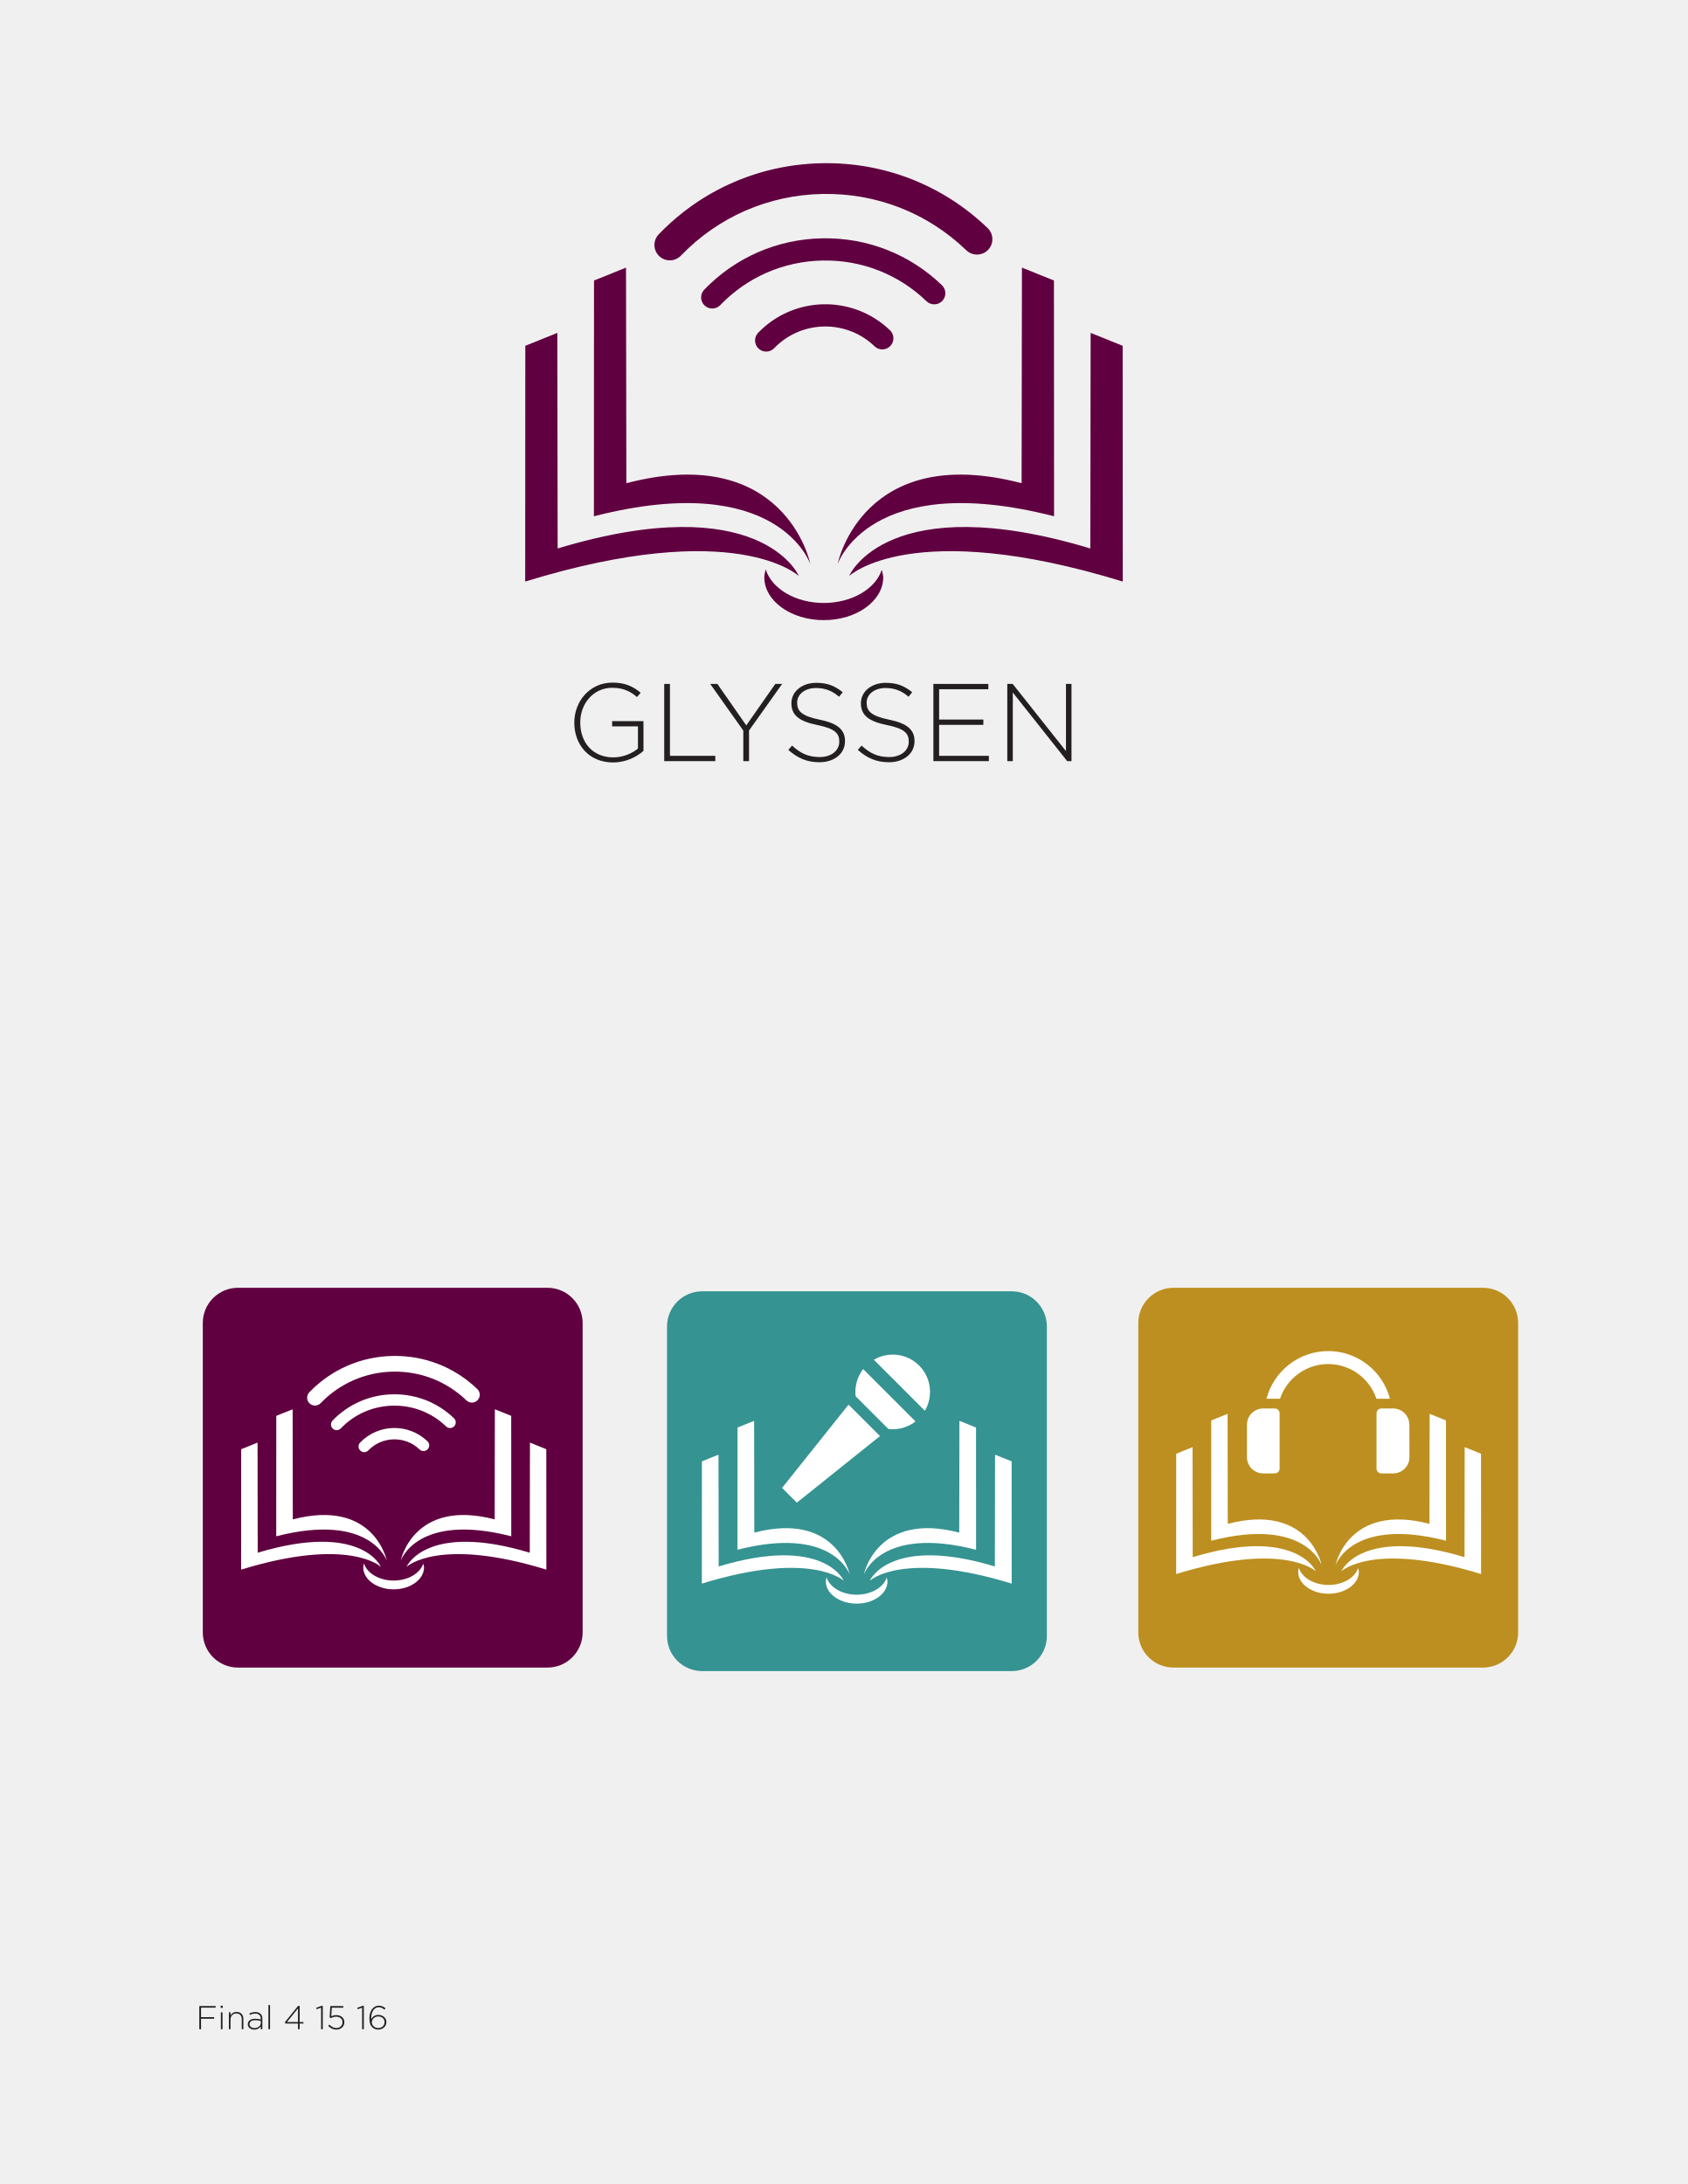
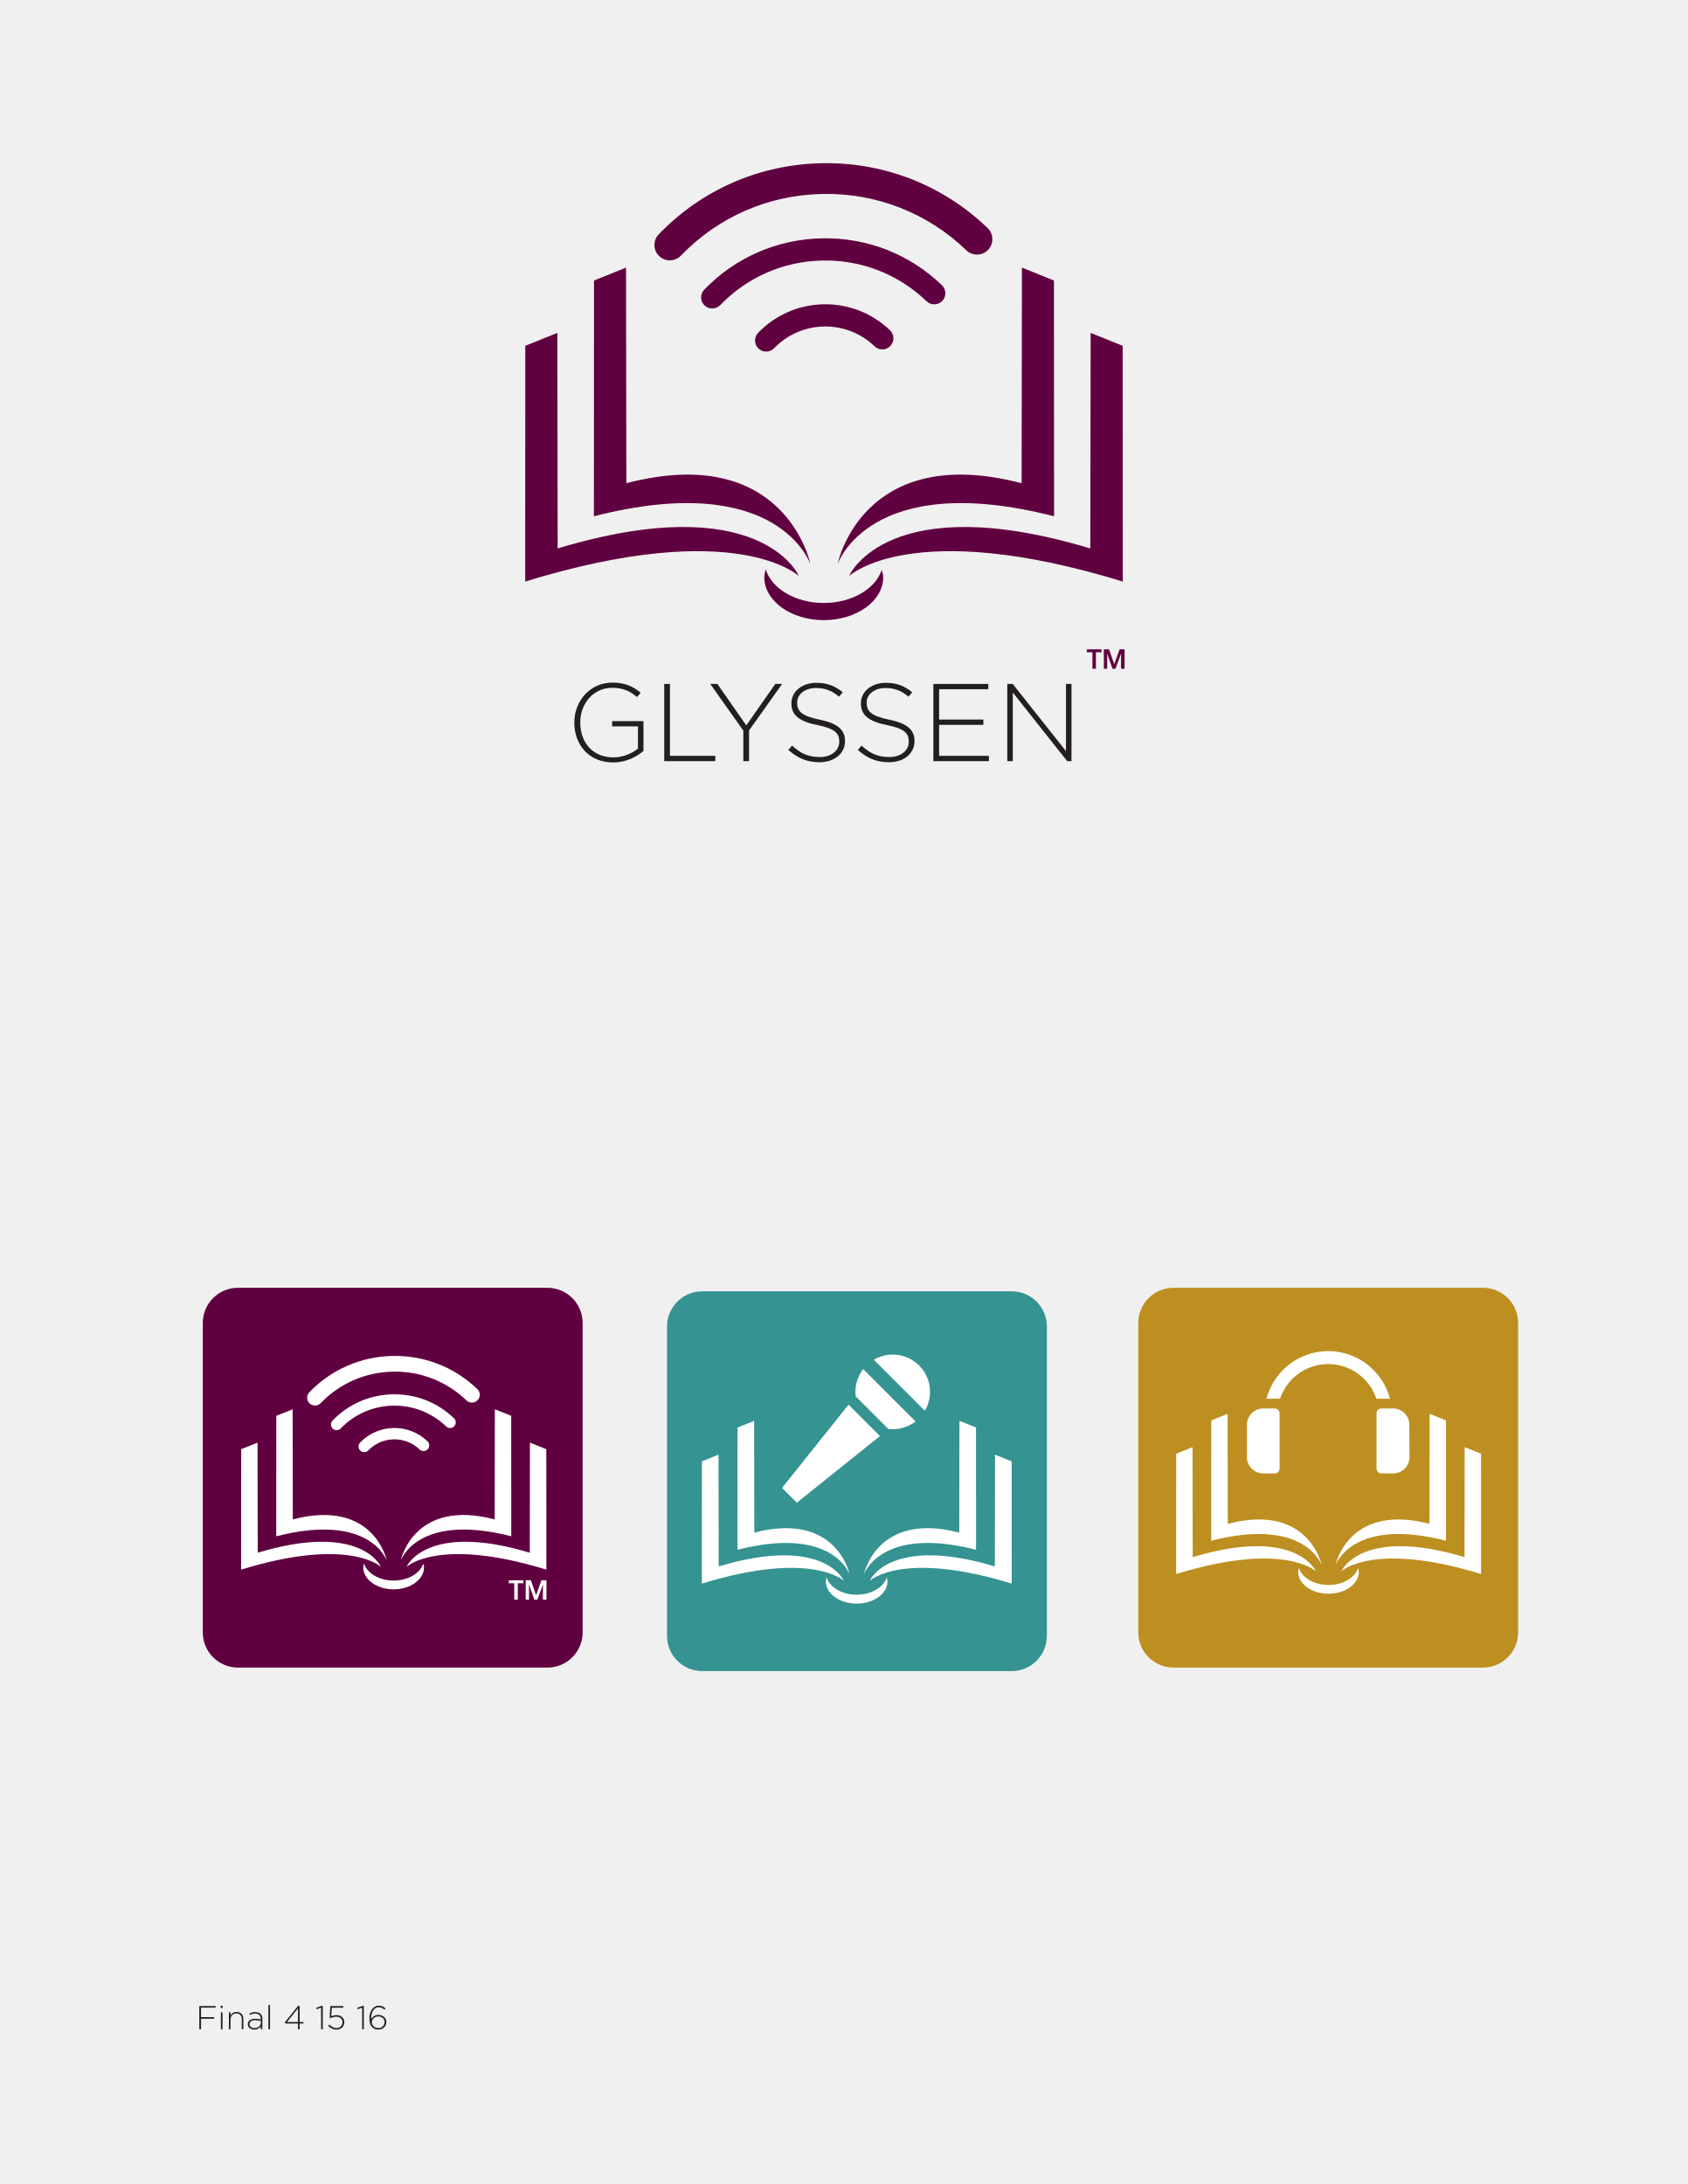
<svg xmlns="http://www.w3.org/2000/svg" viewBox="0 0 816 1056" height="1056" width="816" xml:space="preserve" id="svg2" version="1.1">
  <defs id="defs6">
+     <rect x="292.251" y="827.395" width="81.181" height="78.583" id="rect8" />
+     <rect x="240.295" y="775.439" width="32.472" height="19.483" id="rect1" />
    <clipPath id="clipPath24" clipPathUnits="userSpaceOnUse">
      <path id="path22" d="M 0,792 H 612 V 0 H 0 Z" />
    </clipPath>
  </defs>
  <g transform="matrix(1.333333,0,0,-1.333333,0,1056)" id="g10">
    <g transform="translate(72.269,56.1323)" id="g12">
      <path id="path14" style="fill:#231f20;fill-opacity:1;fill-rule:evenodd;stroke:none" d="M 0,0 H 0.624 V 3.804 H 5.376 V 4.38 H 0.624 V 7.824 H 5.916 V 8.4 H 0 Z" />
    </g>
    <path id="path16" style="fill:#231f20;fill-opacity:1;fill-rule:nonzero;stroke:none" d="m 80.021,63.849 h 0.732 v 0.804 h -0.732 z m 0.072,-7.717 h 0.588 v 6.12 h -0.588 z" />
    <g id="g18">
      <g clip-path="url(#clipPath24)" id="g20">
        <g transform="translate(82.9966,56.1323)" id="g26">
          <path id="path28" style="fill:#231f20;fill-opacity:1;fill-rule:evenodd;stroke:none" d="m 0,0 h 0.588 v 3.54 c 0,1.272 0.924,2.184 2.124,2.184 1.236,0 1.944,-0.828 1.944,-2.088 V 0 h 0.588 v 3.744 c 0,1.464 -0.9,2.52 -2.448,2.52 C 1.68,6.264 0.996,5.7 0.588,4.98 V 6.12 H 0 Z" />
        </g>
        <g transform="translate(92.249,56.5405)" id="g30">
          <path id="path32" style="fill:#231f20;fill-opacity:1;fill-rule:evenodd;stroke:none" d="m 0,0 c -0.937,0 -1.776,0.516 -1.776,1.404 v 0.024 c 0,0.852 0.719,1.428 2.016,1.428 0.876,0 1.56,-0.144 2.075,-0.276 V 1.884 C 2.315,0.768 1.248,0 0,0 m -0.036,-0.552 c 1.163,0 1.92,0.576 2.34,1.164 v -1.02 H 2.88 v 3.816 c 0,0.756 -0.216,1.32 -0.625,1.728 -0.443,0.444 -1.103,0.672 -1.931,0.672 -0.841,0 -1.5,-0.216 -2.172,-0.528 l 0.216,-0.516 c 0.564,0.288 1.175,0.492 1.92,0.492 1.26,0 2.016,-0.636 2.016,-1.872 V 3.12 C 1.716,3.276 1.127,3.384 0.276,3.384 -1.308,3.384 -2.4,2.664 -2.4,1.392 V 1.368 c 0,-1.272 1.224,-1.92 2.364,-1.92" />
        </g>
        <path id="path34" style="fill:#231f20;fill-opacity:1;fill-rule:evenodd;stroke:none" d="m 97.325,56.132 h 0.588 v 8.76 h -0.588 z" />
-         <g transform="translate(104.0444,58.7246)" id="g36">
-           <path id="path38" style="fill:#231f20;fill-opacity:1;fill-rule:evenodd;stroke:none" d="M 0,0 4.008,4.968 V 0 Z m 4.008,-2.592 h 0.6 V -0.54 H 5.976 V 0 H 4.608 V 5.868 H 4.044 l -4.8,-5.94 0.216,-0.468 h 4.548 z" />
+         <g id="g7">
+           <g transform="translate(104.0444,58.7246)" id="g36">
+             <path id="path38" style="fill:#231f20;fill-opacity:1;fill-rule:evenodd;stroke:none" d="M 0,0 4.008,4.968 V 0 Z m 4.008,-2.592 h 0.6 V -0.54 H 5.976 V 0 H 4.608 V 5.868 H 4.044 l -4.8,-5.94 0.216,-0.468 h 4.548 z" />
+           </g>
+           <g transform="translate(116.4282,56.1323)" id="g40">
+             <path id="path42" style="fill:#231f20;fill-opacity:1;fill-rule:evenodd;stroke:none" d="M 0,0 H 0.612 V 8.46 H 0.132 L -1.788,7.752 -1.62,7.26 0,7.812 Z" />
+           </g>
+           <g transform="translate(121.9238,55.9883)" id="g44">
+             <path id="path46" style="fill:#231f20;fill-opacity:1;fill-rule:evenodd;stroke:none" d="m 0,0 c 1.692,0 2.928,1.116 2.928,2.7 v 0.024 c 0,1.5 -1.26,2.532 -2.88,2.532 -0.78,0 -1.32,-0.192 -1.86,-0.456 l 0.204,3.144 h 4.164 v 0.6 H -2.16 L -2.4,4.476 -1.92,4.164 c 0.528,0.288 1.116,0.528 1.896,0.528 C 1.332,4.692 2.28,3.864 2.28,2.7 V 2.676 C 2.28,1.5 1.356,0.564 0.024,0.564 c -0.888,0 -1.764,0.48 -2.52,1.236 L -2.94,1.356 C -2.208,0.612 -1.14,0 0,0" />
+           </g>
+           <g transform="translate(131.3076,56.1323)" id="g48">
+             <path id="path50" style="fill:#231f20;fill-opacity:1;fill-rule:evenodd;stroke:none" d="M 0,0 H 0.612 V 8.46 H 0.132 L -1.788,7.752 -1.62,7.26 0,7.812 Z" />
+           </g>
+           <g transform="translate(137.1997,56.5527)" id="g52" style="display:inline">
+             <path id="path54" style="fill:#231f20;fill-opacity:1;fill-rule:evenodd;stroke:none" d="m 0,0 c -1.356,0 -2.376,0.912 -2.376,2.112 v 0.024 c 0,1.031 0.96,2.076 2.34,2.076 1.332,0 2.28,-0.864 2.28,-2.016 V 2.172 C 2.244,0.984 1.356,0 0,0 m -0.048,-0.564 c 1.656,0 2.94,1.176 2.94,2.76 V 2.22 c 0,1.5 -1.368,2.544 -2.892,2.544 -1.2,0 -2.04,-0.564 -2.628,-1.56 v 0.24 c 0,2.364 1.056,4.116 2.748,4.116 0.792,0 1.428,-0.312 2.076,-0.888 l 0.396,0.48 C 1.86,7.751 1.128,8.124 0.168,8.124 c -2.088,0 -3.42,-2.016 -3.42,-4.548 V 3.552 c 0,-1.74 0.372,-2.58 1.068,-3.276 0.504,-0.504 1.272,-0.84 2.136,-0.84" />
+           </g>
        </g>
-         <g transform="translate(116.4282,56.1323)" id="g40">
-           <path id="path42" style="fill:#231f20;fill-opacity:1;fill-rule:evenodd;stroke:none" d="M 0,0 H 0.612 V 8.46 H 0.132 L -1.788,7.752 -1.62,7.26 0,7.812 Z" />
+         <g id="g2">
+           <g transform="translate(412.7427,312.2476)" id="g60">
+             <path id="path62" style="fill:#bd8f20;fill-opacity:1;fill-rule:evenodd;stroke:none" d="m 0,0 c 0,7.042 5.709,12.752 12.752,12.752 h 112.22 c 7.043,0 12.752,-5.71 12.752,-12.752 v -112.22 c 0,-7.043 -5.709,-12.752 -12.752,-12.752 H 12.752 C 5.709,-124.972 0,-119.263 0,-112.22 Z" />
+           </g>
+           <g transform="translate(462.2183,281.2412)" id="g100">
+             <path id="path102" style="fill:#ffffff;fill-opacity:1;fill-rule:nonzero;stroke:none" d="m 0,0 h -4.114 -0.09 -0.162 c -0.056,0 -0.11,-0.012 -0.164,-0.017 -3.081,-0.172 -5.551,-2.738 -5.551,-5.86 v -11.806 c 0,-3.122 2.47,-5.689 5.551,-5.861 0.054,-0.004 0.108,-0.016 0.164,-0.016 h 0.162 0.09 H 0 c 0.969,0 1.763,0.793 1.763,1.763 v 4.114 11.806 4.114 C 1.763,-0.793 0.969,0 0,0" />
+           </g>
+           <g transform="translate(511.0195,275.3916)" id="g104">
+             <path id="path106" style="fill:#ffffff;fill-opacity:1;fill-rule:nonzero;stroke:none" d="m 0,0 c -0.011,3.16 -2.55,5.742 -5.684,5.847 -0.009,0 -0.017,0.003 -0.026,0.003 h -0.032 c -0.052,0.001 -0.104,0.007 -0.157,0.007 h -0.117 c -0.046,0 -0.09,-0.006 -0.136,-0.007 h -3.978 c -0.97,0 -1.763,-0.793 -1.763,-1.764 v -20.033 c 0,-0.97 0.793,-1.763 1.763,-1.763 h 4.42 c 0.092,0 0.182,0.014 0.272,0.027 3.059,0.204 5.494,2.77 5.483,5.877 z" />
+           </g>
+           <g transform="translate(499.0864,284.7671)" id="g108">
+             <path id="path110" style="fill:#ffffff;fill-opacity:1;fill-rule:nonzero;stroke:none" d="M 0,0 H 4.908 C 2.305,9.931 -6.746,17.279 -17.482,17.279 -28.218,17.279 -37.268,9.931 -39.872,0 h 4.91 c 2.456,7.302 9.361,12.578 17.48,12.578 C -9.362,12.578 -2.457,7.302 0,0" />
+           </g>
+           <g transform="translate(439.1958,276.9028)" id="g112">
+             <path id="path114" style="fill:#ffffff;fill-opacity:1;fill-rule:nonzero;stroke:none" d="m 0,0 -0.02,-43.629 0.787,0.669 c -0.243,-0.206 -0.5,-0.425 -0.787,-0.669 34.105,8.743 40.028,-8.81 40.028,-8.81 0,0.26 -4.767,22.564 -34.023,14.931 0,0 -0.168,-0.142 -0.78,-0.662 l 0.78,0.662 -0.062,39.891 z" />
+           </g>
+           <g transform="translate(426.4834,264.8257)" id="g116">
+             <path id="path118" style="fill:#ffffff;fill-opacity:1;fill-rule:nonzero;stroke:none" d="m 0,0 -0.02,-43.628 0.787,0.669 c -0.243,-0.207 -0.5,-0.426 -0.787,-0.669 39.075,12.006 50.596,1.042 50.596,1.042 0,0.259 -7.389,16.288 -44.591,5.079 0,0 -0.168,-0.143 -0.78,-0.663 l 0.78,0.663 -0.062,39.891 z" />
+           </g>
+           <g transform="translate(524.2979,276.9028)" id="g120">
+             <path id="path122" style="fill:#ffffff;fill-opacity:1;fill-rule:nonzero;stroke:none" d="m 0,0 0.02,-43.629 -0.788,0.669 c 0.243,-0.206 0.501,-0.425 0.788,-0.669 -34.106,8.743 -40.029,-8.81 -40.029,-8.81 0,0.26 4.767,22.564 34.024,14.931 0,0 0.167,-0.142 0.779,-0.662 l -0.779,0.662 0.061,39.891 z" />
+           </g>
+           <g transform="translate(537.0098,264.8257)" id="g124">
+             <path id="path126" style="fill:#ffffff;fill-opacity:1;fill-rule:nonzero;stroke:none" d="m 0,0 0.02,-43.628 -0.787,0.669 c 0.243,-0.207 0.5,-0.426 0.787,-0.669 -39.075,12.006 -50.596,1.042 -50.596,1.042 0,0.259 7.389,16.288 44.591,5.079 0,0 0.168,-0.143 0.78,-0.663 l -0.78,0.663 0.062,39.891 z" />
+           </g>
+           <g transform="translate(492.4336,223.3667)" id="g128">
+             <path id="path130" style="fill:#ffffff;fill-opacity:1;fill-rule:nonzero;stroke:none" d="m 0,0 c -1.136,-3.515 -5.513,-6.133 -10.727,-6.133 -5.26,0 -9.659,2.665 -10.746,6.228 -0.095,-0.421 -0.258,-1.02 -0.258,-1.461 0,-4.388 4.927,-7.945 11.004,-7.945 6.078,0 11.004,3.557 11.004,7.945 C 0.277,-0.952 0.084,-0.396 0,0" />
+           </g>
        </g>
-         <g transform="translate(121.9238,55.9883)" id="g44">
-           <path id="path46" style="fill:#231f20;fill-opacity:1;fill-rule:evenodd;stroke:none" d="m 0,0 c 1.692,0 2.928,1.116 2.928,2.7 v 0.024 c 0,1.5 -1.26,2.532 -2.88,2.532 -0.78,0 -1.32,-0.192 -1.86,-0.456 l 0.204,3.144 h 4.164 v 0.6 H -2.16 L -2.4,4.476 -1.92,4.164 c 0.528,0.288 1.116,0.528 1.896,0.528 C 1.332,4.692 2.28,3.864 2.28,2.7 V 2.676 C 2.28,1.5 1.356,0.564 0.024,0.564 c -0.888,0 -1.764,0.48 -2.52,1.236 L -2.94,1.356 C -2.208,0.612 -1.14,0 0,0" />
+         <g id="g3">
+           <g transform="translate(241.8628,310.9722)" id="g56">
+             <path id="path58" style="fill:#359392;fill-opacity:1;fill-rule:nonzero;stroke:none" d="m 0,0 c 0,7.043 5.709,12.752 12.752,12.752 h 112.22 c 7.043,0 12.752,-5.709 12.752,-12.752 v -112.22 c 0,-7.043 -5.709,-12.752 -12.752,-12.752 H 12.752 C 5.709,-124.972 0,-119.263 0,-112.22 Z" />
+           </g>
+           <g transform="translate(288.9297,247.0786)" id="g132">
+             <path id="path134" style="fill:#ffffff;fill-opacity:1;fill-rule:nonzero;stroke:none" d="M 0,0 30.146,24.143 24.469,29.82 18.744,35.546 -5.351,5.351 Z" />
+           </g>
+           <g transform="translate(335.3604,280.3931)" id="g136">
+             <path id="path138" style="fill:#ffffff;fill-opacity:1;fill-rule:nonzero;stroke:none" d="m 0,0 c 3.046,5.19 2.358,11.966 -2.096,16.419 -4.453,4.455 -11.23,5.142 -16.419,2.096 z" />
+           </g>
+           <g transform="translate(312.9805,295.5249)" id="g140">
+             <path id="path142" style="fill:#ffffff;fill-opacity:1;fill-rule:nonzero;stroke:none" d="M 0,0 C -2.223,-2.868 -3.132,-6.424 -2.734,-9.858 L 9.138,-21.73 c 3.435,-0.399 6.99,0.511 9.859,2.734 z" />
+           </g>
+           <g transform="translate(267.4243,274.3286)" id="g144">
+             <path id="path146" style="fill:#ffffff;fill-opacity:1;fill-rule:nonzero;stroke:none" d="m 0,0 -0.02,-44.332 0.8,0.68 c -0.247,-0.21 -0.509,-0.432 -0.8,-0.68 34.655,8.884 40.673,-8.952 40.673,-8.952 0,0.264 -4.844,22.929 -34.571,15.172 0,0 -0.171,-0.145 -0.792,-0.673 l 0.792,0.673 -0.063,40.534 z" />
+           </g>
+           <g transform="translate(254.5073,262.0571)" id="g148">
+             <path id="path150" style="fill:#ffffff;fill-opacity:1;fill-rule:nonzero;stroke:none" d="m 0,0 -0.021,-44.332 0.8,0.68 c -0.246,-0.209 -0.508,-0.432 -0.8,-0.68 39.705,12.201 51.411,1.06 51.411,1.06 0,0.263 -7.508,16.549 -45.308,5.16 0,0 -0.171,-0.145 -0.793,-0.673 l 0.793,0.673 -0.063,40.534 z" />
+           </g>
+           <g transform="translate(353.8975,274.3286)" id="g152">
+             <path id="path154" style="fill:#ffffff;fill-opacity:1;fill-rule:nonzero;stroke:none" d="m 0,0 0.02,-44.332 -0.8,0.68 c 0.247,-0.21 0.509,-0.432 0.8,-0.68 -34.655,8.884 -40.673,-8.952 -40.673,-8.952 0,0.264 4.844,22.929 34.571,15.172 0,0 0.171,-0.145 0.793,-0.673 l -0.793,0.673 0.063,40.534 z" />
+           </g>
+           <g transform="translate(366.8145,262.0571)" id="g156">
+             <path id="path158" style="fill:#ffffff;fill-opacity:1;fill-rule:nonzero;stroke:none" d="m 0,0 0.021,-44.332 -0.8,0.68 c 0.246,-0.209 0.508,-0.432 0.8,-0.68 -39.705,12.201 -51.411,1.06 -51.411,1.06 0,0.263 7.508,16.549 45.309,5.16 0,0 0.17,-0.145 0.792,-0.673 l -0.792,0.673 0.062,40.534 z" />
+           </g>
+           <g transform="translate(321.52,219.9302)" id="g160">
+             <path id="path162" style="fill:#ffffff;fill-opacity:1;fill-rule:nonzero;stroke:none" d="m 0,0 c -1.154,-3.572 -5.602,-6.232 -10.899,-6.232 -5.346,0 -9.815,2.709 -10.92,6.328 -0.097,-0.428 -0.262,-1.036 -0.262,-1.484 0,-4.459 5.006,-8.073 11.182,-8.073 6.175,0 11.181,3.614 11.181,8.073 C 0.282,-0.968 0.085,-0.403 0,0" />
+           </g>
        </g>
-         <g transform="translate(131.3076,56.1323)" id="g48">
-           <path id="path50" style="fill:#231f20;fill-opacity:1;fill-rule:evenodd;stroke:none" d="M 0,0 H 0.612 V 8.46 H 0.132 L -1.788,7.752 -1.62,7.26 0,7.812 Z" />
-         </g>
-         <g transform="translate(137.1997,56.5527)" id="g52">
-           <path id="path54" style="fill:#231f20;fill-opacity:1;fill-rule:evenodd;stroke:none" d="m 0,0 c -1.356,0 -2.376,0.912 -2.376,2.112 v 0.024 c 0,1.031 0.96,2.076 2.34,2.076 1.332,0 2.28,-0.864 2.28,-2.016 V 2.172 C 2.244,0.984 1.356,0 0,0 m -0.048,-0.564 c 1.656,0 2.94,1.176 2.94,2.76 V 2.22 c 0,1.5 -1.368,2.544 -2.892,2.544 -1.2,0 -2.04,-0.564 -2.628,-1.56 v 0.24 c 0,2.364 1.056,4.116 2.748,4.116 0.792,0 1.428,-0.312 2.076,-0.888 l 0.396,0.48 C 1.86,7.751 1.128,8.124 0.168,8.124 c -2.088,0 -3.42,-2.016 -3.42,-4.548 V 3.552 c 0,-1.74 0.372,-2.58 1.068,-3.276 0.504,-0.504 1.272,-0.84 2.136,-0.84" />
-         </g>
-         <g transform="translate(241.8628,310.9722)" id="g56">
-           <path id="path58" style="fill:#359392;fill-opacity:1;fill-rule:nonzero;stroke:none" d="m 0,0 c 0,7.043 5.709,12.752 12.752,12.752 h 112.22 c 7.043,0 12.752,-5.709 12.752,-12.752 v -112.22 c 0,-7.043 -5.709,-12.752 -12.752,-12.752 H 12.752 C 5.709,-124.972 0,-119.263 0,-112.22 Z" />
-         </g>
-         <g transform="translate(412.7427,312.2476)" id="g60">
-           <path id="path62" style="fill:#bd8f20;fill-opacity:1;fill-rule:evenodd;stroke:none" d="m 0,0 c 0,7.042 5.709,12.752 12.752,12.752 h 112.22 c 7.043,0 12.752,-5.71 12.752,-12.752 v -112.22 c 0,-7.043 -5.709,-12.752 -12.752,-12.752 H 12.752 C 5.709,-124.972 0,-119.263 0,-112.22 Z" />
-         </g>
-         <g transform="translate(73.5332,312.2476)" id="g64">
-           <path id="path66" style="fill:#610040;fill-opacity:1;fill-rule:nonzero;stroke:none" d="m 0,0 c 0,7.042 5.709,12.752 12.752,12.752 h 112.22 c 7.043,0 12.752,-5.71 12.752,-12.752 v -112.22 c 0,-7.043 -5.709,-12.752 -12.752,-12.752 H 12.752 C 5.709,-124.972 0,-119.263 0,-112.22 Z" />
-         </g>
-         <g transform="translate(155.6294,267.8921)" id="g68">
-           <path id="path70" style="fill:#ffffff;fill-opacity:1;fill-rule:nonzero;stroke:none" d="m 0,0 c 0.01,-0.549 -0.194,-1.071 -0.578,-1.468 -0.381,-0.396 -0.893,-0.62 -1.443,-0.63 -0.55,-0.011 -1.07,0.193 -1.464,0.575 -5.226,5.03 -13.569,4.874 -18.599,-0.348 -0.381,-0.398 -0.894,-0.621 -1.443,-0.631 -0.55,-0.011 -1.071,0.193 -1.466,0.575 -0.397,0.383 -0.622,0.895 -0.632,1.446 -0.011,0.55 0.194,1.07 0.575,1.464 6.605,6.86 17.559,7.065 24.418,0.46 C -0.235,1.062 -0.01,0.549 0,0" />
-         </g>
-         <g transform="translate(165.252,276.2402)" id="g72">
-           <path id="path74" style="fill:#ffffff;fill-opacity:1;fill-rule:nonzero;stroke:none" d="m 0,0 c 0.01,-0.55 -0.195,-1.07 -0.576,-1.468 -0.788,-0.817 -2.093,-0.842 -2.911,-0.055 -5.191,5 -12.03,7.678 -19.254,7.542 -7.224,-0.135 -13.956,-3.069 -18.956,-8.261 -0.788,-0.818 -2.094,-0.841 -2.912,-0.053 -0.396,0.381 -0.619,0.892 -0.63,1.441 -0.01,0.55 0.194,1.071 0.575,1.467 5.761,5.982 13.518,9.363 21.846,9.519 8.325,0.158 16.206,-2.93 22.187,-8.69 C -0.235,1.062 -0.012,0.549 0,0" />
-         </g>
-         <g transform="translate(173.957,286.2651)" id="g76">
-           <path id="path78" style="fill:#ffffff;fill-opacity:1;fill-rule:nonzero;stroke:none" d="m 0,0 c 0.014,-0.76 -0.268,-1.48 -0.796,-2.03 -1.09,-1.131 -2.896,-1.166 -4.028,-0.077 -7.181,6.916 -16.643,10.623 -26.637,10.434 -9.997,-0.186 -19.31,-4.246 -26.228,-11.43 -1.09,-1.13 -2.896,-1.164 -4.028,-0.074 -0.548,0.529 -0.858,1.237 -0.872,1.996 -0.014,0.761 0.269,1.481 0.797,2.03 7.969,8.275 18.702,12.952 30.223,13.169 C -20.049,14.236 -9.146,9.966 -0.871,1.996 -0.323,1.469 -0.015,0.76 0,0" />
-         </g>
-         <g transform="translate(100.1777,278.5571)" id="g80">
-           <path id="path82" style="fill:#ffffff;fill-opacity:1;fill-rule:nonzero;stroke:none" d="m 0,0 -0.02,-43.671 0.788,0.67 c -0.243,-0.207 -0.501,-0.426 -0.788,-0.67 34.139,8.751 40.067,-8.819 40.067,-8.819 0,0.261 -4.772,22.587 -34.056,14.946 0,0 -0.168,-0.143 -0.781,-0.664 l 0.781,0.664 -0.062,39.93 z" />
-         </g>
-         <g transform="translate(87.4526,266.4688)" id="g84">
-           <path id="path86" style="fill:#ffffff;fill-opacity:1;fill-rule:nonzero;stroke:none" d="m 0,0 -0.02,-43.671 0.788,0.67 c -0.243,-0.207 -0.501,-0.426 -0.788,-0.67 39.113,12.018 50.645,1.043 50.645,1.043 0,0.26 -7.396,16.304 -44.634,5.084 0,0 -0.168,-0.143 -0.781,-0.664 l 0.781,0.664 -0.062,39.93 z" />
-         </g>
-         <g transform="translate(185.3623,278.5571)" id="g88">
-           <path id="path90" style="fill:#ffffff;fill-opacity:1;fill-rule:nonzero;stroke:none" d="m 0,0 0.02,-43.671 -0.788,0.67 c 0.243,-0.207 0.501,-0.426 0.788,-0.67 -34.139,8.751 -40.067,-8.819 -40.067,-8.819 0,0.261 4.771,22.587 34.056,14.946 0,0 0.168,-0.143 0.781,-0.664 l -0.781,0.664 0.062,39.93 z" />
-         </g>
-         <g transform="translate(198.0869,266.4688)" id="g92">
-           <path id="path94" style="fill:#ffffff;fill-opacity:1;fill-rule:nonzero;stroke:none" d="m 0,0 0.02,-43.671 -0.788,0.67 c 0.243,-0.207 0.501,-0.426 0.788,-0.67 -39.113,12.018 -50.645,1.043 -50.645,1.043 0,0.26 7.396,16.304 44.634,5.084 0,0 0.168,-0.143 0.781,-0.664 l -0.781,0.664 0.062,39.93 z" />
-         </g>
-         <g transform="translate(153.4673,224.9692)" id="g96">
-           <path id="path98" style="fill:#ffffff;fill-opacity:1;fill-rule:nonzero;stroke:none" d="m 0,0 c -1.137,-3.518 -5.518,-6.139 -10.737,-6.139 -5.266,0 -9.669,2.668 -10.757,6.234 -0.095,-0.421 -0.258,-1.021 -0.258,-1.462 0,-4.392 4.931,-7.953 11.015,-7.953 6.083,0 11.015,3.561 11.015,7.953 C 0.278,-0.953 0.084,-0.397 0,0" />
-         </g>
-         <g transform="translate(462.2183,281.2412)" id="g100">
-           <path id="path102" style="fill:#ffffff;fill-opacity:1;fill-rule:nonzero;stroke:none" d="m 0,0 h -4.114 -0.09 -0.162 c -0.056,0 -0.11,-0.012 -0.164,-0.017 -3.081,-0.172 -5.551,-2.738 -5.551,-5.86 v -11.806 c 0,-3.122 2.47,-5.689 5.551,-5.861 0.054,-0.004 0.108,-0.016 0.164,-0.016 h 0.162 0.09 H 0 c 0.969,0 1.763,0.793 1.763,1.763 v 4.114 11.806 4.114 C 1.763,-0.793 0.969,0 0,0" />
-         </g>
-         <g transform="translate(511.0195,275.3916)" id="g104">
-           <path id="path106" style="fill:#ffffff;fill-opacity:1;fill-rule:nonzero;stroke:none" d="m 0,0 c -0.011,3.16 -2.55,5.742 -5.684,5.847 -0.009,0 -0.017,0.003 -0.026,0.003 h -0.032 c -0.052,0.001 -0.104,0.007 -0.157,0.007 h -0.117 c -0.046,0 -0.09,-0.006 -0.136,-0.007 h -3.978 c -0.97,0 -1.763,-0.793 -1.763,-1.764 v -20.033 c 0,-0.97 0.793,-1.763 1.763,-1.763 h 4.42 c 0.092,0 0.182,0.014 0.272,0.027 3.059,0.204 5.494,2.77 5.483,5.877 z" />
-         </g>
-         <g transform="translate(499.0864,284.7671)" id="g108">
-           <path id="path110" style="fill:#ffffff;fill-opacity:1;fill-rule:nonzero;stroke:none" d="M 0,0 H 4.908 C 2.305,9.931 -6.746,17.279 -17.482,17.279 -28.218,17.279 -37.268,9.931 -39.872,0 h 4.91 c 2.456,7.302 9.361,12.578 17.48,12.578 C -9.362,12.578 -2.457,7.302 0,0" />
-         </g>
-         <g transform="translate(439.1958,276.9028)" id="g112">
-           <path id="path114" style="fill:#ffffff;fill-opacity:1;fill-rule:nonzero;stroke:none" d="m 0,0 -0.02,-43.629 0.787,0.669 c -0.243,-0.206 -0.5,-0.425 -0.787,-0.669 34.105,8.743 40.028,-8.81 40.028,-8.81 0,0.26 -4.767,22.564 -34.023,14.931 0,0 -0.168,-0.142 -0.78,-0.662 l 0.78,0.662 -0.062,39.891 z" />
-         </g>
-         <g transform="translate(426.4834,264.8257)" id="g116">
-           <path id="path118" style="fill:#ffffff;fill-opacity:1;fill-rule:nonzero;stroke:none" d="m 0,0 -0.02,-43.628 0.787,0.669 c -0.243,-0.207 -0.5,-0.426 -0.787,-0.669 39.075,12.006 50.596,1.042 50.596,1.042 0,0.259 -7.389,16.288 -44.591,5.079 0,0 -0.168,-0.143 -0.78,-0.663 l 0.78,0.663 -0.062,39.891 z" />
-         </g>
-         <g transform="translate(524.2979,276.9028)" id="g120">
-           <path id="path122" style="fill:#ffffff;fill-opacity:1;fill-rule:nonzero;stroke:none" d="m 0,0 0.02,-43.629 -0.788,0.669 c 0.243,-0.206 0.501,-0.425 0.788,-0.669 -34.106,8.743 -40.029,-8.81 -40.029,-8.81 0,0.26 4.767,22.564 34.024,14.931 0,0 0.167,-0.142 0.779,-0.662 l -0.779,0.662 0.061,39.891 z" />
-         </g>
-         <g transform="translate(537.0098,264.8257)" id="g124">
-           <path id="path126" style="fill:#ffffff;fill-opacity:1;fill-rule:nonzero;stroke:none" d="m 0,0 0.02,-43.628 -0.787,0.669 c 0.243,-0.207 0.5,-0.426 0.787,-0.669 -39.075,12.006 -50.596,1.042 -50.596,1.042 0,0.259 7.389,16.288 44.591,5.079 0,0 0.168,-0.143 0.78,-0.663 l -0.78,0.663 0.062,39.891 z" />
-         </g>
-         <g transform="translate(492.4336,223.3667)" id="g128">
-           <path id="path130" style="fill:#ffffff;fill-opacity:1;fill-rule:nonzero;stroke:none" d="m 0,0 c -1.136,-3.515 -5.513,-6.133 -10.727,-6.133 -5.26,0 -9.659,2.665 -10.746,6.228 -0.095,-0.421 -0.258,-1.02 -0.258,-1.461 0,-4.388 4.927,-7.945 11.004,-7.945 6.078,0 11.004,3.557 11.004,7.945 C 0.277,-0.952 0.084,-0.396 0,0" />
-         </g>
-         <g transform="translate(288.9297,247.0786)" id="g132">
-           <path id="path134" style="fill:#ffffff;fill-opacity:1;fill-rule:nonzero;stroke:none" d="M 0,0 30.146,24.143 24.469,29.82 18.744,35.546 -5.351,5.351 Z" />
-         </g>
-         <g transform="translate(335.3604,280.3931)" id="g136">
-           <path id="path138" style="fill:#ffffff;fill-opacity:1;fill-rule:nonzero;stroke:none" d="m 0,0 c 3.046,5.19 2.358,11.966 -2.096,16.419 -4.453,4.455 -11.23,5.142 -16.419,2.096 z" />
-         </g>
-         <g transform="translate(312.9805,295.5249)" id="g140">
-           <path id="path142" style="fill:#ffffff;fill-opacity:1;fill-rule:nonzero;stroke:none" d="M 0,0 C -2.223,-2.868 -3.132,-6.424 -2.734,-9.858 L 9.138,-21.73 c 3.435,-0.399 6.99,0.511 9.859,2.734 z" />
-         </g>
-         <g transform="translate(267.4243,274.3286)" id="g144">
-           <path id="path146" style="fill:#ffffff;fill-opacity:1;fill-rule:nonzero;stroke:none" d="m 0,0 -0.02,-44.332 0.8,0.68 c -0.247,-0.21 -0.509,-0.432 -0.8,-0.68 34.655,8.884 40.673,-8.952 40.673,-8.952 0,0.264 -4.844,22.929 -34.571,15.172 0,0 -0.171,-0.145 -0.792,-0.673 l 0.792,0.673 -0.063,40.534 z" />
-         </g>
-         <g transform="translate(254.5073,262.0571)" id="g148">
-           <path id="path150" style="fill:#ffffff;fill-opacity:1;fill-rule:nonzero;stroke:none" d="m 0,0 -0.021,-44.332 0.8,0.68 c -0.246,-0.209 -0.508,-0.432 -0.8,-0.68 39.705,12.201 51.411,1.06 51.411,1.06 0,0.263 -7.508,16.549 -45.308,5.16 0,0 -0.171,-0.145 -0.793,-0.673 l 0.793,0.673 -0.063,40.534 z" />
-         </g>
-         <g transform="translate(353.8975,274.3286)" id="g152">
-           <path id="path154" style="fill:#ffffff;fill-opacity:1;fill-rule:nonzero;stroke:none" d="m 0,0 0.02,-44.332 -0.8,0.68 c 0.247,-0.21 0.509,-0.432 0.8,-0.68 -34.655,8.884 -40.673,-8.952 -40.673,-8.952 0,0.264 4.844,22.929 34.571,15.172 0,0 0.171,-0.145 0.793,-0.673 l -0.793,0.673 0.063,40.534 z" />
-         </g>
-         <g transform="translate(366.8145,262.0571)" id="g156">
-           <path id="path158" style="fill:#ffffff;fill-opacity:1;fill-rule:nonzero;stroke:none" d="m 0,0 0.021,-44.332 -0.8,0.68 c 0.246,-0.209 0.508,-0.432 0.8,-0.68 -39.705,12.201 -51.411,1.06 -51.411,1.06 0,0.263 7.508,16.549 45.309,5.16 0,0 0.17,-0.145 0.792,-0.673 l -0.792,0.673 0.062,40.534 z" />
-         </g>
-         <g transform="translate(321.52,219.9302)" id="g160">
-           <path id="path162" style="fill:#ffffff;fill-opacity:1;fill-rule:nonzero;stroke:none" d="m 0,0 c -1.154,-3.572 -5.602,-6.232 -10.899,-6.232 -5.346,0 -9.815,2.709 -10.92,6.328 -0.097,-0.428 -0.262,-1.036 -0.262,-1.484 0,-4.459 5.006,-8.073 11.182,-8.073 6.175,0 11.181,3.614 11.181,8.073 C 0.282,-0.968 0.085,-0.403 0,0" />
-         </g>
+       </g>
+     </g>
+   </g>
+   <g id="layer1">
+     <g id="g1" transform="matrix(1.333333,0,0,-1.333333,0,1056)">
+       <g transform="translate(73.5332,312.2476)" id="g64">
+         <path id="path66" style="fill:#610040;fill-opacity:1;fill-rule:nonzero;stroke:none" d="m 0,0 c 0,7.042 5.709,12.752 12.752,12.752 h 112.22 c 7.043,0 12.752,-5.71 12.752,-12.752 v -112.22 c 0,-7.043 -5.709,-12.752 -12.752,-12.752 H 12.752 C 5.709,-124.972 0,-119.263 0,-112.22 Z" />
+       </g>
+       <g transform="translate(155.6294,267.8921)" id="g68">
+         <path id="path70" style="fill:#ffffff;fill-opacity:1;fill-rule:nonzero;stroke:none" d="m 0,0 c 0.01,-0.549 -0.194,-1.071 -0.578,-1.468 -0.381,-0.396 -0.893,-0.62 -1.443,-0.63 -0.55,-0.011 -1.07,0.193 -1.464,0.575 -5.226,5.03 -13.569,4.874 -18.599,-0.348 -0.381,-0.398 -0.894,-0.621 -1.443,-0.631 -0.55,-0.011 -1.071,0.193 -1.466,0.575 -0.397,0.383 -0.622,0.895 -0.632,1.446 -0.011,0.55 0.194,1.07 0.575,1.464 6.605,6.86 17.559,7.065 24.418,0.46 C -0.235,1.062 -0.01,0.549 0,0" />
+       </g>
+       <g transform="translate(165.252,276.2402)" id="g72">
+         <path id="path74" style="fill:#ffffff;fill-opacity:1;fill-rule:nonzero;stroke:none" d="m 0,0 c 0.01,-0.55 -0.195,-1.07 -0.576,-1.468 -0.788,-0.817 -2.093,-0.842 -2.911,-0.055 -5.191,5 -12.03,7.678 -19.254,7.542 -7.224,-0.135 -13.956,-3.069 -18.956,-8.261 -0.788,-0.818 -2.094,-0.841 -2.912,-0.053 -0.396,0.381 -0.619,0.892 -0.63,1.441 -0.01,0.55 0.194,1.071 0.575,1.467 5.761,5.982 13.518,9.363 21.846,9.519 8.325,0.158 16.206,-2.93 22.187,-8.69 C -0.235,1.062 -0.012,0.549 0,0" />
+       </g>
+       <g transform="translate(173.957,286.2651)" id="g76">
+         <path id="path78" style="fill:#ffffff;fill-opacity:1;fill-rule:nonzero;stroke:none" d="m 0,0 c 0.014,-0.76 -0.268,-1.48 -0.796,-2.03 -1.09,-1.131 -2.896,-1.166 -4.028,-0.077 -7.181,6.916 -16.643,10.623 -26.637,10.434 -9.997,-0.186 -19.31,-4.246 -26.228,-11.43 -1.09,-1.13 -2.896,-1.164 -4.028,-0.074 -0.548,0.529 -0.858,1.237 -0.872,1.996 -0.014,0.761 0.269,1.481 0.797,2.03 7.969,8.275 18.702,12.952 30.223,13.169 C -20.049,14.236 -9.146,9.966 -0.871,1.996 -0.323,1.469 -0.015,0.76 0,0" />
+       </g>
+       <g transform="translate(100.1777,278.5571)" id="g80">
+         <path id="path82" style="fill:#ffffff;fill-opacity:1;fill-rule:nonzero;stroke:none" d="m 0,0 -0.02,-43.671 0.788,0.67 c -0.243,-0.207 -0.501,-0.426 -0.788,-0.67 34.139,8.751 40.067,-8.819 40.067,-8.819 0,0.261 -4.772,22.587 -34.056,14.946 0,0 -0.168,-0.143 -0.781,-0.664 l 0.781,0.664 -0.062,39.93 z" />
+       </g>
+       <g transform="translate(87.4526,266.4688)" id="g84">
+         <path id="path86" style="fill:#ffffff;fill-opacity:1;fill-rule:nonzero;stroke:none" d="m 0,0 -0.02,-43.671 0.788,0.67 c -0.243,-0.207 -0.501,-0.426 -0.788,-0.67 39.113,12.018 50.645,1.043 50.645,1.043 0,0.26 -7.396,16.304 -44.634,5.084 0,0 -0.168,-0.143 -0.781,-0.664 l 0.781,0.664 -0.062,39.93 z" />
+       </g>
+       <g transform="translate(185.3623,278.5571)" id="g88">
+         <path id="path90" style="fill:#ffffff;fill-opacity:1;fill-rule:nonzero;stroke:none" d="m 0,0 0.02,-43.671 -0.788,0.67 c 0.243,-0.207 0.501,-0.426 0.788,-0.67 -34.139,8.751 -40.067,-8.819 -40.067,-8.819 0,0.261 4.771,22.587 34.056,14.946 0,0 0.168,-0.143 0.781,-0.664 l -0.781,0.664 0.062,39.93 z" />
+       </g>
+       <g transform="translate(198.0869,266.4688)" id="g92">
+         <path id="path94" style="fill:#ffffff;fill-opacity:1;fill-rule:nonzero;stroke:none" d="m 0,0 0.02,-43.671 -0.788,0.67 c 0.243,-0.207 0.501,-0.426 0.788,-0.67 -39.113,12.018 -50.645,1.043 -50.645,1.043 0,0.26 7.396,16.304 44.634,5.084 0,0 0.168,-0.143 0.781,-0.664 l -0.781,0.664 0.062,39.93 z" />
+       </g>
+       <g transform="translate(153.4673,224.9692)" id="g96">
+         <path id="path98" style="fill:#ffffff;fill-opacity:1;fill-rule:nonzero;stroke:none" d="m 0,0 c -1.137,-3.518 -5.518,-6.139 -10.737,-6.139 -5.266,0 -9.669,2.668 -10.757,6.234 -0.095,-0.421 -0.258,-1.021 -0.258,-1.462 0,-4.392 4.931,-7.953 11.015,-7.953 6.083,0 11.015,3.561 11.015,7.953 C 0.278,-0.953 0.084,-0.397 0,0" />
+       </g>
+     </g>
+     <g id="layer4">
+       <text xml:space="preserve" style="font-style:normal;font-variant:normal;font-weight:normal;font-stretch:normal;font-size:26.667px;font-family:'Microsoft Sans Serif';-inkscape-font-specification:'Microsoft Sans Serif, Normal';font-variant-ligatures:normal;font-variant-caps:normal;font-variant-numeric:normal;font-variant-east-asian:normal;fill:#ffffff;fill-opacity:1" x="245.491" y="783.129" id="text8">
+         <tspan id="tspan8" x="245.491" y="783.129">™</tspan>
+       </text>
+     </g>
+   </g>
+   <g id="layer2">
+     <g id="g6" transform="matrix(1.333333,0,0,-1.333333,0,1056)">
+       <g id="g5">
        <g transform="translate(323.9458,669.395)" id="g164">
          <path id="path166" style="fill:#610040;fill-opacity:1;fill-rule:nonzero;stroke:none" d="m 0,0 c 0.02,-1.074 -0.38,-2.096 -1.131,-2.874 -0.746,-0.775 -1.749,-1.214 -2.827,-1.234 -1.075,-0.021 -2.093,0.379 -2.865,1.126 -10.232,9.849 -26.565,9.542 -36.412,-0.681 -0.747,-0.778 -1.75,-1.215 -2.825,-1.235 -1.077,-0.021 -2.096,0.378 -2.871,1.125 -0.777,0.749 -1.216,1.753 -1.236,2.831 -0.021,1.077 0.38,2.095 1.125,2.867 12.931,13.43 34.376,13.832 47.805,0.9 C -0.459,2.078 -0.02,1.074 0,0" />
        </g>
        <g transform="translate(342.7847,685.7388)" id="g168">
          <path id="path170" style="fill:#610040;fill-opacity:1;fill-rule:nonzero;stroke:none" d="m 0,0 c 0.02,-1.076 -0.381,-2.095 -1.128,-2.874 -1.542,-1.6 -4.098,-1.647 -5.699,-0.108 -10.162,9.788 -23.551,15.033 -37.694,14.765 -14.143,-0.264 -27.324,-6.008 -37.112,-16.173 -1.542,-1.601 -4.098,-1.646 -5.701,-0.104 -0.775,0.747 -1.212,1.747 -1.233,2.823 -0.02,1.076 0.379,2.095 1.126,2.871 11.277,11.711 26.464,18.33 42.768,18.637 C -28.374,20.145 -12.944,14.1 -1.235,2.823 -0.46,2.078 -0.023,1.074 0,0" />
        </g>
        <g transform="translate(359.8271,705.3652)" id="g172">
          <path id="path174" style="fill:#610040;fill-opacity:1;fill-rule:nonzero;stroke:none" d="m 0,0 c 0.028,-1.489 -0.524,-2.898 -1.558,-3.974 -2.134,-2.215 -5.671,-2.284 -7.886,-0.152 -14.06,13.541 -32.583,20.797 -52.15,20.428 -19.57,-0.364 -37.803,-8.312 -51.347,-22.376 -2.134,-2.213 -5.671,-2.279 -7.886,-0.145 -1.072,1.034 -1.68,2.421 -1.707,3.906 -0.028,1.49 0.525,2.9 1.56,3.974 15.601,16.202 36.614,25.358 59.169,25.782 C -39.252,27.87 -17.907,19.512 -1.706,3.908 -0.633,2.876 -0.029,1.488 0,0" />
        </g>
        <g transform="translate(215.3848,690.2747)" id="g176">
          <path id="path178" style="fill:#610040;fill-opacity:1;fill-rule:nonzero;stroke:none" d="m 0,0 -0.04,-85.497 1.542,1.31 c -0.475,-0.404 -0.98,-0.833 -1.542,-1.31 66.836,17.132 78.443,-17.265 78.443,-17.265 0,0.509 -9.342,44.219 -66.674,29.26 0,0 -0.33,-0.279 -1.529,-1.3 l 1.529,1.3 -0.122,78.174 z" />
        </g>
        <g transform="translate(190.4717,666.6084)" id="g180">
          <path id="path182" style="fill:#610040;fill-opacity:1;fill-rule:nonzero;stroke:none" d="m 0,0 -0.039,-85.498 1.543,1.311 c -0.475,-0.404 -0.981,-0.834 -1.543,-1.311 76.575,23.529 99.151,2.042 99.151,2.042 0,0.509 -14.481,31.919 -87.383,9.954 0,0 -0.328,-0.28 -1.528,-1.299 l 1.528,1.299 -0.121,78.173 z" />
        </g>
        <g transform="translate(382.1558,690.2747)" id="g184">
          <path id="path186" style="fill:#610040;fill-opacity:1;fill-rule:nonzero;stroke:none" d="m 0,0 0.04,-85.497 -1.543,1.31 c 0.476,-0.404 0.98,-0.833 1.543,-1.31 -66.836,17.132 -78.443,-17.265 -78.443,-17.265 0,0.509 9.341,44.219 66.675,29.26 0,0 0.328,-0.279 1.527,-1.3 l -1.527,1.3 0.12,78.174 z" />
        </g>
        <g transform="translate(407.0679,666.6084)" id="g188">
          <path id="path190" style="fill:#610040;fill-opacity:1;fill-rule:nonzero;stroke:none" d="m 0,0 0.039,-85.498 -1.543,1.311 c 0.476,-0.404 0.981,-0.834 1.543,-1.311 -76.574,23.529 -99.151,2.042 -99.151,2.042 0,0.509 14.481,31.919 87.383,9.954 0,0 0.328,-0.28 1.528,-1.299 l -1.528,1.299 0.121,78.173 z" />
        </g>
        <g transform="translate(319.7129,585.3623)" id="g192">
          <path id="path194" style="fill:#610040;fill-opacity:1;fill-rule:nonzero;stroke:none" d="m 0,0 c -2.226,-6.888 -10.803,-12.018 -21.021,-12.018 -10.309,0 -18.929,5.222 -21.06,12.204 -0.186,-0.825 -0.504,-1.999 -0.504,-2.863 0,-8.598 9.654,-15.569 21.564,-15.569 11.91,0 21.565,6.971 21.565,15.569 0,0.811 -0.379,1.9 -0.544,2.677" />
        </g>
+       </g>
+       <g id="g4">
        <g transform="translate(208.2397,529.9023)" id="g196">
          <path id="path198" style="fill:#231f20;fill-opacity:1;fill-rule:nonzero;stroke:none" d="m 0,0 v 0.08 c 0,7.559 5.479,14.478 13.838,14.478 4.559,0 7.438,-1.36 10.238,-3.68 l -1.36,-1.559 c -2.199,1.919 -4.759,3.359 -8.998,3.359 C 6.919,12.678 2.16,6.919 2.16,0.16 V 0.08 c 0,-7.239 4.519,-12.638 11.998,-12.638 3.559,0 6.879,1.48 8.918,3.2 V -1.32 H 13.718 V 0.6 h 11.358 v -10.798 c -2.52,-2.24 -6.439,-4.199 -10.998,-4.199 C 5.239,-14.397 0,-7.878 0,0" />
        </g>
        <g transform="translate(240.8394,543.98)" id="g200">
          <path id="path202" style="fill:#231f20;fill-opacity:1;fill-rule:nonzero;stroke:none" d="m 0,0 h 2.08 v -26.076 h 16.437 v -1.919 H 0 Z" />
        </g>
        <g transform="translate(269.5176,527.063)" id="g204">
          <path id="path206" style="fill:#231f20;fill-opacity:1;fill-rule:nonzero;stroke:none" d="m 0,0 -11.998,16.917 h 2.6 L 1.08,1.88 11.598,16.917 h 2.48 L 2.08,0.04 V -11.078 H 0 Z" />
        </g>
        <g transform="translate(285.8394,520.064)" id="g208">
          <path id="path210" style="fill:#231f20;fill-opacity:1;fill-rule:nonzero;stroke:none" d="m 0,0 1.36,1.56 c 3.079,-2.84 5.919,-4.159 10.038,-4.159 4.2,0 7.079,2.359 7.079,5.558 V 3.04 c 0,2.959 -1.56,4.679 -7.918,5.959 -6.72,1.359 -9.439,3.639 -9.439,7.878 v 0.081 c 0,4.159 3.799,7.358 8.999,7.358 4.079,0 6.758,-1.12 9.598,-3.399 l -1.32,-1.64 c -2.639,2.28 -5.279,3.16 -8.358,3.16 -4.12,0 -6.839,-2.36 -6.839,-5.28 v -0.08 c 0,-2.959 1.519,-4.759 8.158,-6.119 6.479,-1.319 9.199,-3.639 9.199,-7.718 V 3.16 c 0,-4.519 -3.88,-7.639 -9.279,-7.639 C 6.799,-4.479 3.36,-3 0,0" />
        </g>
        <g transform="translate(311.0396,520.064)" id="g212">
          <path id="path214" style="fill:#231f20;fill-opacity:1;fill-rule:nonzero;stroke:none" d="m 0,0 1.36,1.56 c 3.079,-2.84 5.919,-4.159 10.038,-4.159 4.2,0 7.079,2.359 7.079,5.558 V 3.04 c 0,2.959 -1.56,4.679 -7.918,5.959 -6.72,1.359 -9.439,3.639 -9.439,7.878 v 0.081 c 0,4.159 3.799,7.358 8.999,7.358 4.079,0 6.758,-1.12 9.598,-3.399 l -1.32,-1.64 c -2.639,2.28 -5.279,3.16 -8.358,3.16 -4.12,0 -6.839,-2.36 -6.839,-5.28 v -0.08 c 0,-2.959 1.519,-4.759 8.158,-6.119 6.479,-1.319 9.199,-3.639 9.199,-7.718 V 3.16 c 0,-4.519 -3.88,-7.639 -9.279,-7.639 C 6.799,-4.479 3.36,-3 0,0" />
        </g>
        <g transform="translate(338.4395,543.98)" id="g216">
          <path id="path218" style="fill:#231f20;fill-opacity:1;fill-rule:nonzero;stroke:none" d="M 0,0 H 19.917 V -1.919 H 2.08 v -10.998 h 16.037 v -1.92 H 2.08 v -11.239 h 18.037 v -1.919 H 0 Z" />
        </g>
        <g transform="translate(365.2393,543.98)" id="g220">
          <path id="path222" style="fill:#231f20;fill-opacity:1;fill-rule:nonzero;stroke:none" d="M 0,0 H 1.96 L 21.276,-24.356 V 0 h 2 v -27.995 h -1.56 L 2,-3.119 V -27.995 H 0 Z" />
        </g>
      </g>
    </g>
+     <g id="layer5">
+       <text xml:space="preserve" style="font-style:normal;font-variant:normal;font-weight:normal;font-stretch:normal;font-size:20px;font-family:'Microsoft Sans Serif';-inkscape-font-specification:'Microsoft Sans Serif, Normal';font-variant-ligatures:normal;font-variant-caps:normal;font-variant-numeric:normal;font-variant-east-asian:normal;fill:#610040;fill-opacity:1;stroke-width:0.75" x="74.037" y="43.112" id="logoTM" transform="matrix(1.333333,0,0,1.333333,426.2839,275.517)">
+         <tspan id="tspan9" style="font-style:normal;font-variant:normal;font-weight:normal;font-stretch:normal;font-size:20px;font-family:'Microsoft Sans Serif';-inkscape-font-specification:'Microsoft Sans Serif, Normal';font-variant-ligatures:normal;font-variant-caps:normal;font-variant-numeric:normal;font-variant-east-asian:normal;fill:#610040;fill-opacity:1;stroke-width:0.75" x="74.037" y="43.112">™</tspan>
+       </text>
+     </g>
  </g>
</svg>
